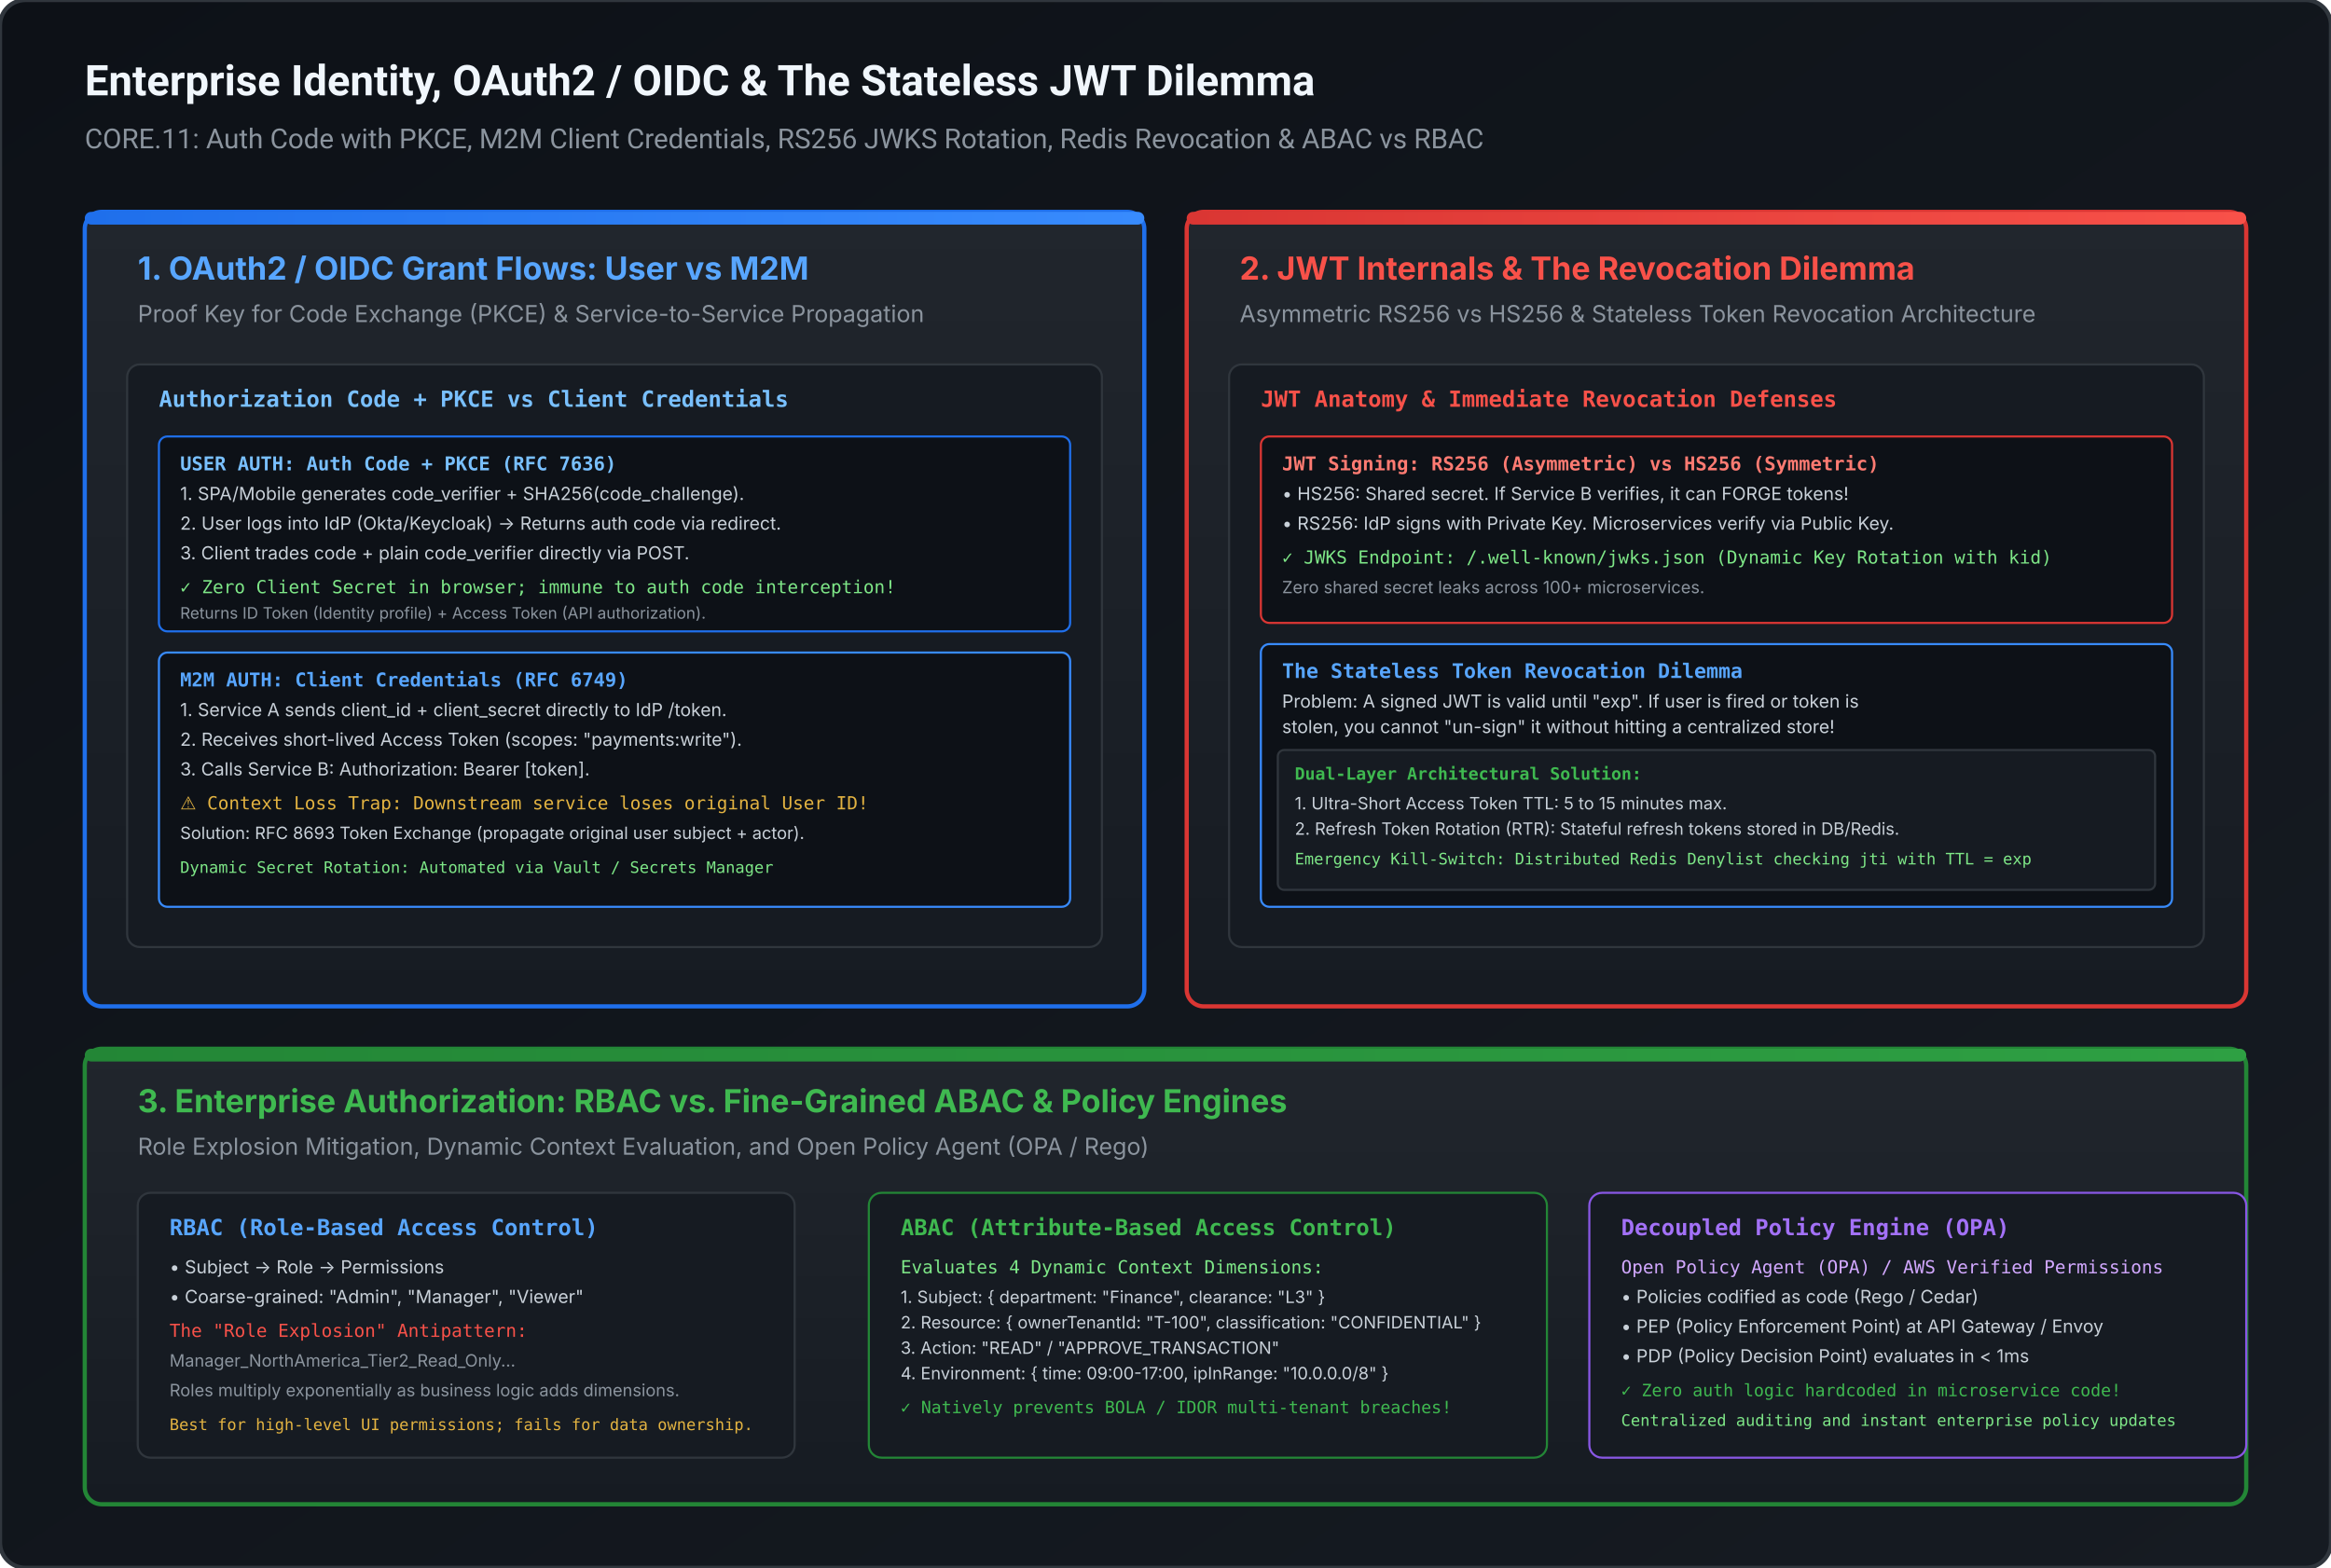
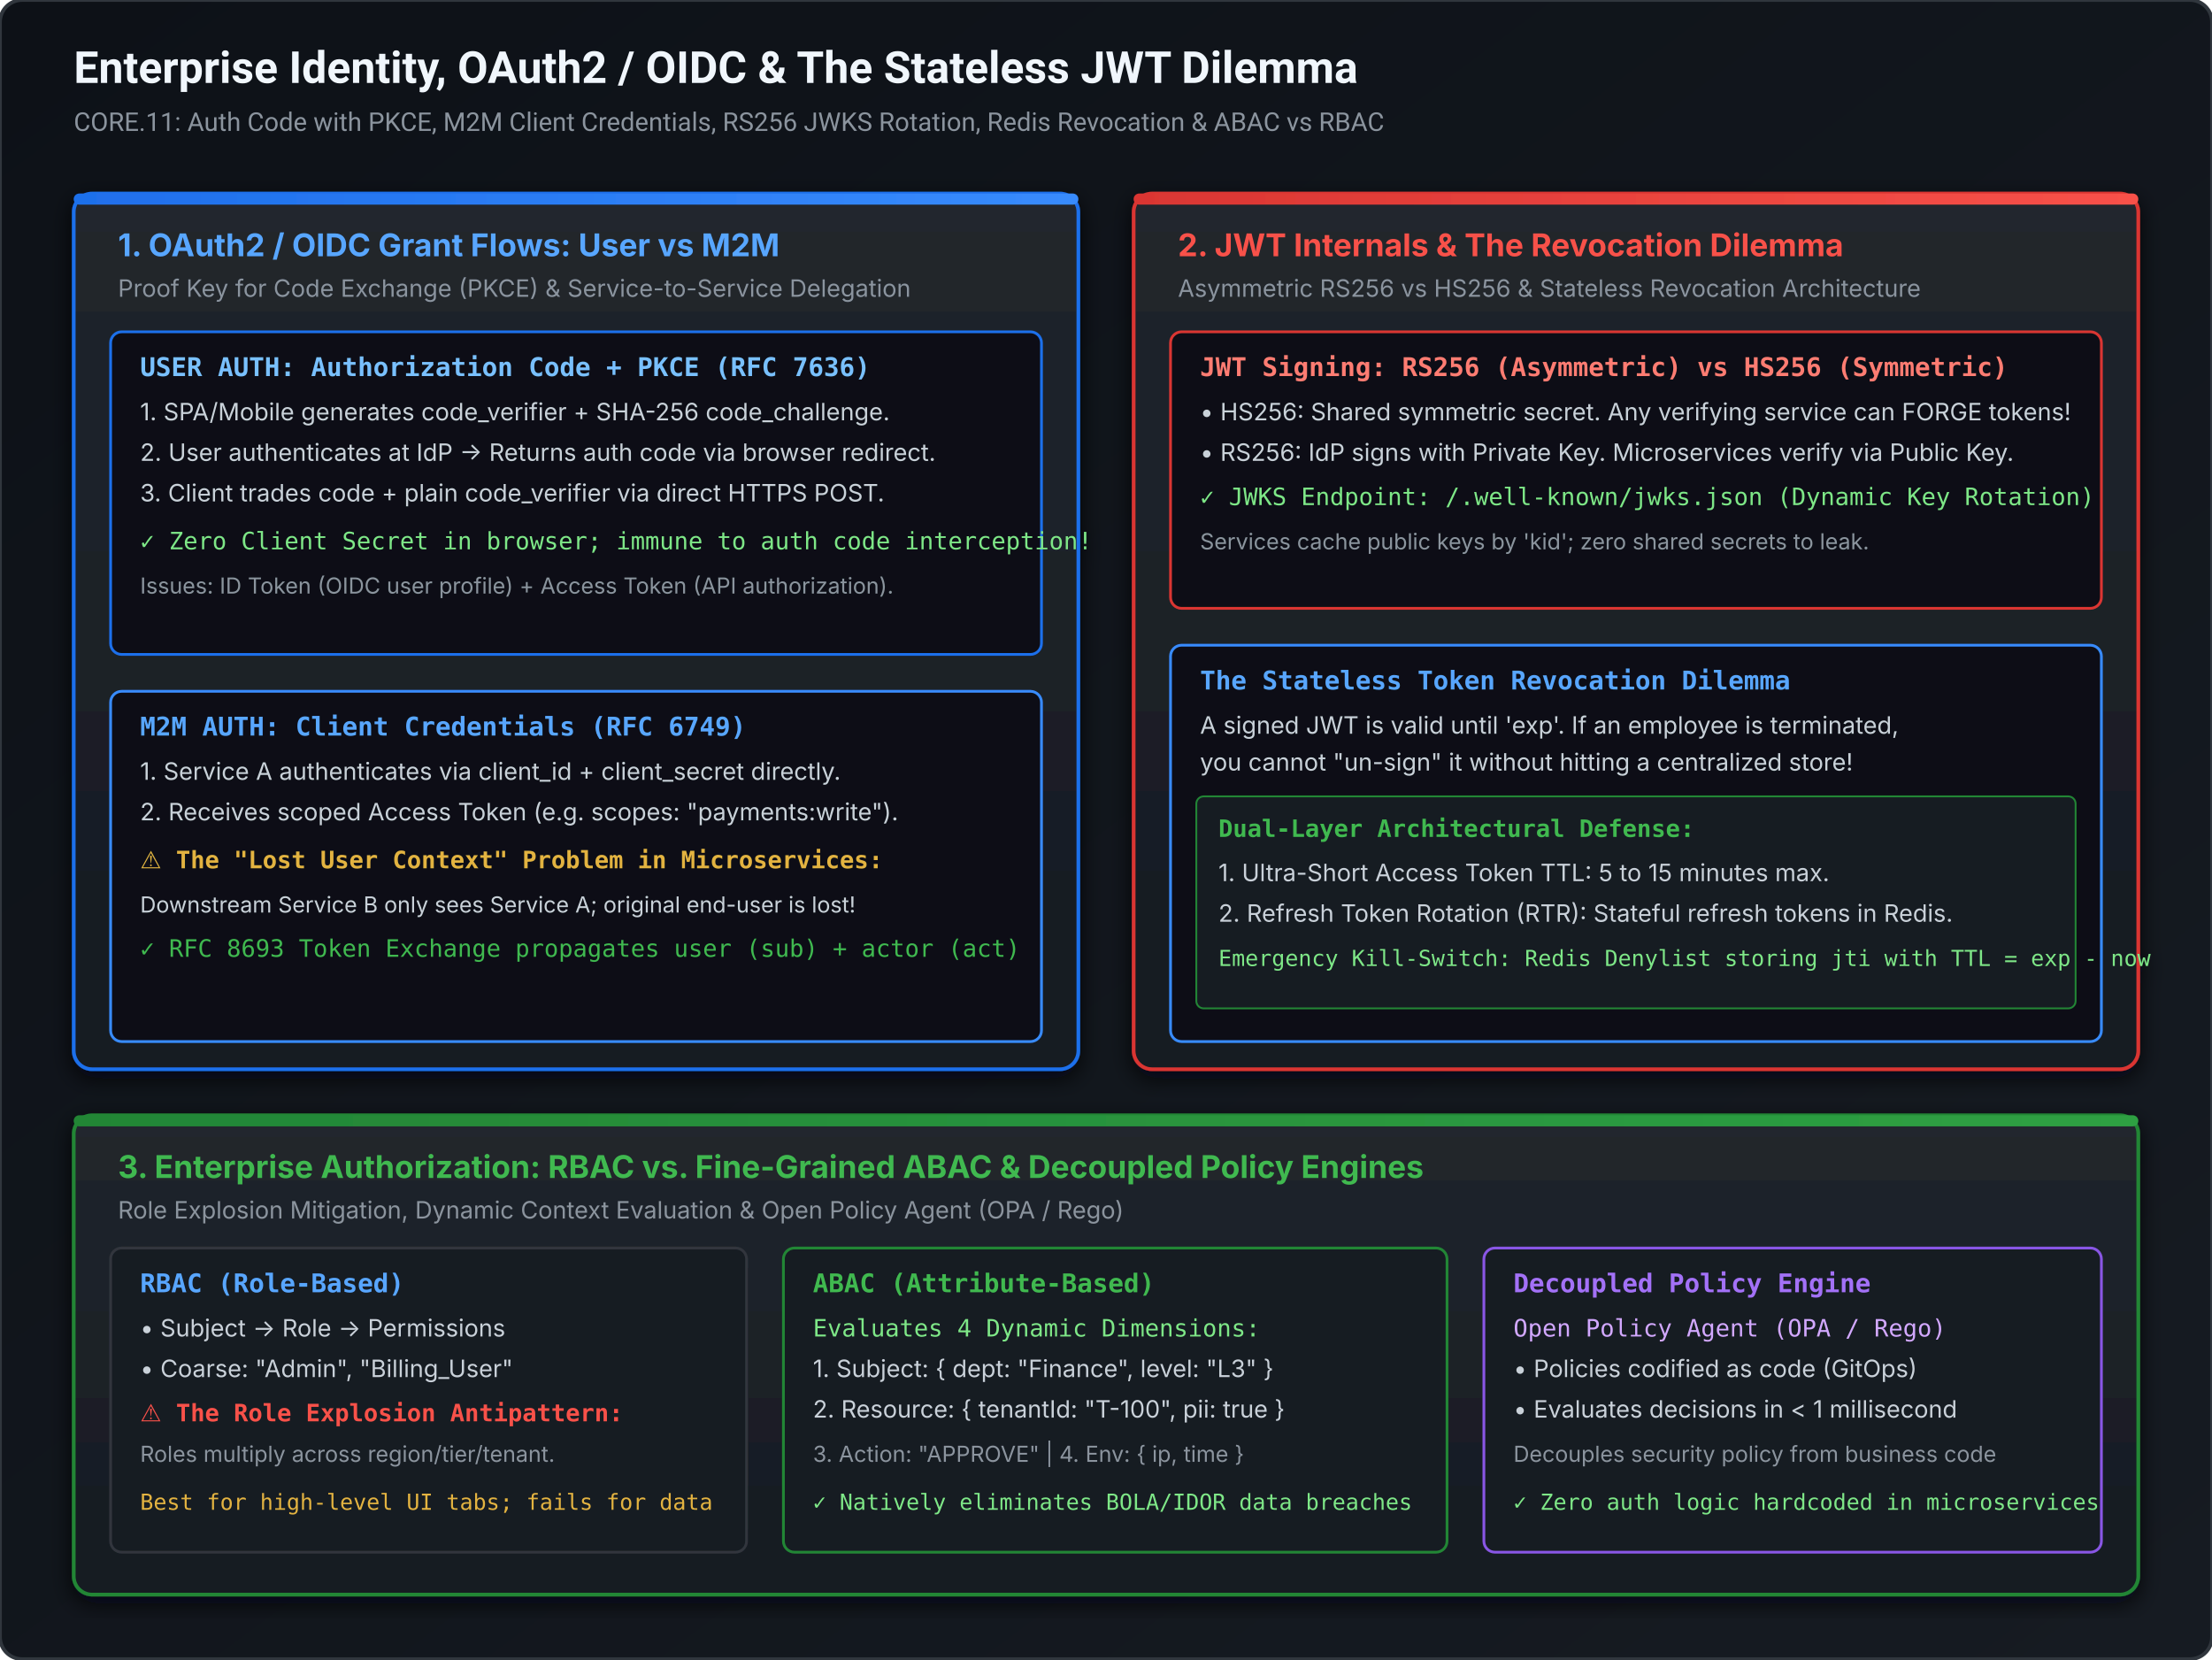
- <svg xmlns="http://www.w3.org/2000/svg" viewBox="0 0 1100 740" width="100%" height="100%">
+ <svg xmlns="http://www.w3.org/2000/svg" viewBox="0 0 1200 900" width="100%" height="100%">
  <defs>
    <linearGradient id="bgGradSec1" x1="0%" y1="0%" x2="100%" y2="100%">
      <stop offset="0%" stop-color="#0d1117" />
      <stop offset="100%" stop-color="#161b22" />
    </linearGradient>
    <linearGradient id="cardGradSec1" x1="0%" y1="0%" x2="0%" y2="100%">
      <stop offset="0%" stop-color="#21262d" />
      <stop offset="100%" stop-color="#161b22" />
    </linearGradient>
    <linearGradient id="oauthGrad" x1="0%" y1="0%" x2="100%" y2="0%">
      <stop offset="0%" stop-color="#1f6feb" />
      <stop offset="100%" stop-color="#388bfd" />
    </linearGradient>
    <linearGradient id="jwtGrad" x1="0%" y1="0%" x2="100%" y2="0%">
      <stop offset="0%" stop-color="#da3633" />
      <stop offset="100%" stop-color="#f85149" />
    </linearGradient>
    <linearGradient id="authzGrad" x1="0%" y1="0%" x2="100%" y2="0%">
      <stop offset="0%" stop-color="#238636" />
      <stop offset="100%" stop-color="#2ea043" />
    </linearGradient>
-     <marker id="arrowBlueS" viewBox="0 0 10 10" refX="8" refY="5" markerWidth="6" markerHeight="6" orient="auto-start-reverse">
-       <path d="M 0 1 L 10 5 L 0 9 z" fill="#58a6ff" />
-     </marker>
-     <marker id="arrowRedS" viewBox="0 0 10 10" refX="8" refY="5" markerWidth="6" markerHeight="6" orient="auto-start-reverse">
-       <path d="M 0 1 L 10 5 L 0 9 z" fill="#f85149" />
-     </marker>
+     <filter id="shadow" x="-5%" y="-5%" width="110%" height="110%">
+       <feDropShadow dx="0" dy="4" stdDeviation="6" flood-color="#010409" flood-opacity="0.8" />
+     </filter>
  </defs>
-   <rect width="1100" height="740" fill="url(#bgGradSec1)" rx="12" stroke="#30363d" stroke-width="2" />
-   <text x="40" y="45" font-family="-apple-system, BlinkMacSystemFont, 'Segoe UI', Roboto, sans-serif" font-size="20" font-weight="700" fill="#f0f6fc">Enterprise Identity, OAuth2 / OIDC &amp; The Stateless JWT Dilemma</text>
-   <text x="40" y="70" font-family="-apple-system, BlinkMacSystemFont, 'Segoe UI', Roboto, sans-serif" font-size="13" fill="#8b949e">CORE.11: Auth Code with PKCE, M2M Client Credentials, RS256 JWKS Rotation, Redis Revocation &amp; ABAC vs RBAC</text>
-   <g transform="translate(40, 100)">
-     <rect width="500" height="375" rx="8" fill="url(#cardGradSec1)" stroke="#1f6feb" stroke-width="2" />
-     <rect width="500" height="6" rx="3" fill="url(#oauthGrad)" />
-     <text x="25" y="32" font-family="-apple-system, BlinkMacSystemFont, 'Segoe UI', sans-serif" font-size="15" font-weight="700" fill="#58a6ff">1. OAuth2 / OIDC Grant Flows: User vs M2M</text>
-     <text x="25" y="52" font-family="-apple-system, BlinkMacSystemFont, 'Segoe UI', sans-serif" font-size="11" fill="#8b949e">Proof Key for Code Exchange (PKCE) &amp; Service-to-Service Propagation</text>
-     <g transform="translate(20, 72)">
-       <rect width="460" height="275" rx="6" fill="#161b22" stroke="#30363d" />
-       <text x="15" y="20" font-family="monospace" font-size="10.5" font-weight="700" fill="#79c0ff">Authorization Code + PKCE vs Client Credentials</text>
-       <g transform="translate(15, 34)">
-         <g transform="translate(0, 0)">
-           <rect width="430" height="92" rx="4" fill="#0d1117" stroke="#1f6feb" />
-           <text x="10" y="16" font-family="monospace" font-size="9" font-weight="700" fill="#79c0ff">USER AUTH: Auth Code + PKCE (RFC 7636)</text>
-           <text x="10" y="30" font-family="-apple-system, BlinkMacSystemFont, sans-serif" font-size="8.5" fill="#c9d1d9">1. SPA/Mobile generates code_verifier + SHA256(code_challenge).</text>
-           <text x="10" y="44" font-family="-apple-system, BlinkMacSystemFont, sans-serif" font-size="8.5" fill="#c9d1d9">2. User logs into IdP (Okta/Keycloak) -&gt; Returns auth code via redirect.</text>
-           <text x="10" y="58" font-family="-apple-system, BlinkMacSystemFont, sans-serif" font-size="8.5" fill="#c9d1d9">3. Client trades code + plain code_verifier directly via POST.</text>
-           <text x="10" y="74" font-family="monospace" font-size="8.5" fill="#7ee787">✓ Zero Client Secret in browser; immune to auth code interception!</text>
-           <text x="10" y="86" font-family="-apple-system, BlinkMacSystemFont, sans-serif" font-size="7.5" fill="#8b949e">Returns ID Token (Identity profile) + Access Token (API authorization).</text>
-         </g>
-         <g transform="translate(0, 102)">
-           <rect width="430" height="120" rx="4" fill="#0d1117" stroke="#388bfd" />
-           <text x="10" y="16" font-family="monospace" font-size="9" font-weight="700" fill="#58a6ff">M2M AUTH: Client Credentials (RFC 6749)</text>
-           <text x="10" y="30" font-family="-apple-system, BlinkMacSystemFont, sans-serif" font-size="8.5" fill="#c9d1d9">1. Service A sends client_id + client_secret directly to IdP /token.</text>
-           <text x="10" y="44" font-family="-apple-system, BlinkMacSystemFont, sans-serif" font-size="8.5" fill="#c9d1d9">2. Receives short-lived Access Token (scopes: "payments:write").</text>
-           <text x="10" y="58" font-family="-apple-system, BlinkMacSystemFont, sans-serif" font-size="8.5" fill="#c9d1d9">3. Calls Service B: Authorization: Bearer [token].</text>
-           <text x="10" y="74" font-family="monospace" font-size="8.5" fill="#e3b341">⚠️ Context Loss Trap: Downstream service loses original User ID!</text>
-           <text x="10" y="88" font-family="-apple-system, BlinkMacSystemFont, sans-serif" font-size="8" fill="#c9d1d9">Solution: RFC 8693 Token Exchange (propagate original user subject + actor).</text>
-           <text x="10" y="104" font-family="monospace" font-size="7.5" fill="#7ee787">Dynamic Secret Rotation: Automated via Vault / Secrets Manager</text>
+   <rect width="1200" height="900" fill="url(#bgGradSec1)" rx="12" stroke="#30363d" stroke-width="2" />
+   <g transform="translate(40, 45)">
+     <text font-family="-apple-system, BlinkMacSystemFont, 'Segoe UI', Roboto, sans-serif" font-size="24" font-weight="700" fill="#f0f6fc">Enterprise Identity, OAuth2 / OIDC &amp; The Stateless JWT Dilemma</text>
+     <text y="26" font-family="-apple-system, BlinkMacSystemFont, 'Segoe UI', Roboto, sans-serif" font-size="14" fill="#8b949e">CORE.11: Auth Code with PKCE, M2M Client Credentials, RS256 JWKS Rotation, Redis Revocation &amp; ABAC vs RBAC</text>
+   </g>
+   <g transform="translate(40, 105)" filter="url(#shadow)">
+     <rect width="545" height="475" rx="10" fill="url(#cardGradSec1)" stroke="#1f6feb" stroke-width="2" />
+     <rect width="545" height="6" rx="3" fill="url(#oauthGrad)" />
+     <text x="24" y="34" font-family="-apple-system, BlinkMacSystemFont, 'Segoe UI', sans-serif" font-size="17" font-weight="700" fill="#58a6ff">1. OAuth2 / OIDC Grant Flows: User vs M2M</text>
+     <text x="24" y="56" font-family="-apple-system, BlinkMacSystemFont, 'Segoe UI', sans-serif" font-size="13" fill="#8b949e">Proof Key for Code Exchange (PKCE) &amp; Service-to-Service Delegation</text>
+     <g transform="translate(20, 75)">
+       <g transform="translate(0, 0)">
+         <rect width="505" height="175" rx="6" fill="#0d1117" stroke="#1f6feb" stroke-width="1.5" />
+         <text x="16" y="24" font-family="monospace" font-size="14" font-weight="700" fill="#79c0ff">USER AUTH: Authorization Code + PKCE (RFC 7636)</text>
+         <text x="16" y="48" font-family="-apple-system, BlinkMacSystemFont, sans-serif" font-size="13" fill="#c9d1d9">1. SPA/Mobile generates code_verifier + SHA-256 code_challenge.</text>
+         <text x="16" y="70" font-family="-apple-system, BlinkMacSystemFont, sans-serif" font-size="13" fill="#c9d1d9">2. User authenticates at IdP -&gt; Returns auth code via browser redirect.</text>
+         <text x="16" y="92" font-family="-apple-system, BlinkMacSystemFont, sans-serif" font-size="13" fill="#c9d1d9">3. Client trades code + plain code_verifier via direct HTTPS POST.</text>
+         <text x="16" y="118" font-family="monospace" font-size="13" fill="#7ee787">✓ Zero Client Secret in browser; immune to auth code interception!</text>
+         <text x="16" y="142" font-family="-apple-system, BlinkMacSystemFont, sans-serif" font-size="12" fill="#8b949e">Issues: ID Token (OIDC user profile) + Access Token (API authorization).</text>
+       </g>
+       <g transform="translate(0, 195)">
+         <rect width="505" height="190" rx="6" fill="#0d1117" stroke="#388bfd" stroke-width="1.5" />
+         <text x="16" y="24" font-family="monospace" font-size="14" font-weight="700" fill="#58a6ff">M2M AUTH: Client Credentials (RFC 6749)</text>
+         <text x="16" y="48" font-family="-apple-system, BlinkMacSystemFont, sans-serif" font-size="13" fill="#c9d1d9">1. Service A authenticates via client_id + client_secret directly.</text>
+         <text x="16" y="70" font-family="-apple-system, BlinkMacSystemFont, sans-serif" font-size="13" fill="#c9d1d9">2. Receives scoped Access Token (e.g. scopes: "payments:write").</text>
+         <text x="16" y="96" font-family="monospace" font-size="13" font-weight="700" fill="#e3b341">⚠️ The "Lost User Context" Problem in Microservices:</text>
+         <text x="16" y="120" font-family="-apple-system, BlinkMacSystemFont, sans-serif" font-size="12" fill="#c9d1d9">Downstream Service B only sees Service A; original end-user is lost!</text>
+         <text x="16" y="144" font-family="monospace" font-size="13" fill="#3fb950">✓ RFC 8693 Token Exchange propagates user (sub) + actor (act)</text>
+       </g>
+     </g>
+   </g>
+   <g transform="translate(615, 105)" filter="url(#shadow)">
+     <rect width="545" height="475" rx="10" fill="url(#cardGradSec1)" stroke="#da3633" stroke-width="2" />
+     <rect width="545" height="6" rx="3" fill="url(#jwtGrad)" />
+     <text x="24" y="34" font-family="-apple-system, BlinkMacSystemFont, 'Segoe UI', sans-serif" font-size="17" font-weight="700" fill="#f85149">2. JWT Internals &amp; The Revocation Dilemma</text>
+     <text x="24" y="56" font-family="-apple-system, BlinkMacSystemFont, 'Segoe UI', sans-serif" font-size="13" fill="#8b949e">Asymmetric RS256 vs HS256 &amp; Stateless Revocation Architecture</text>
+     <g transform="translate(20, 75)">
+       <g transform="translate(0, 0)">
+         <rect width="505" height="150" rx="6" fill="#0d1117" stroke="#da3633" stroke-width="1.5" />
+         <text x="16" y="24" font-family="monospace" font-size="14" font-weight="700" fill="#ff7b72">JWT Signing: RS256 (Asymmetric) vs HS256 (Symmetric)</text>
+         <text x="16" y="48" font-family="-apple-system, BlinkMacSystemFont, sans-serif" font-size="13" fill="#c9d1d9">• HS256: Shared symmetric secret. Any verifying service can FORGE tokens!</text>
+         <text x="16" y="70" font-family="-apple-system, BlinkMacSystemFont, sans-serif" font-size="13" fill="#c9d1d9">• RS256: IdP signs with Private Key. Microservices verify via Public Key.</text>
+         <text x="16" y="94" font-family="monospace" font-size="13" fill="#7ee787">✓ JWKS Endpoint: /.well-known/jwks.json (Dynamic Key Rotation)</text>
+         <text x="16" y="118" font-family="-apple-system, BlinkMacSystemFont, sans-serif" font-size="12" fill="#8b949e">Services cache public keys by 'kid'; zero shared secrets to leak.</text>
+       </g>
+       <g transform="translate(0, 170)">
+         <rect width="505" height="215" rx="6" fill="#0d1117" stroke="#388bfd" stroke-width="1.5" />
+         <text x="16" y="24" font-family="monospace" font-size="14" font-weight="700" fill="#58a6ff">The Stateless Token Revocation Dilemma</text>
+         <text x="16" y="48" font-family="-apple-system, BlinkMacSystemFont, sans-serif" font-size="13" fill="#c9d1d9">A signed JWT is valid until 'exp'. If an employee is terminated,</text>
+         <text x="16" y="68" font-family="-apple-system, BlinkMacSystemFont, sans-serif" font-size="13" fill="#c9d1d9">you cannot "un-sign" it without hitting a centralized store!</text>
+         <g transform="translate(14, 82)">
+           <rect width="477" height="115" rx="4" fill="#161b22" stroke="#238636" stroke-width="1" />
+           <text x="12" y="22" font-family="monospace" font-size="13" font-weight="700" fill="#3fb950">Dual-Layer Architectural Defense:</text>
+           <text x="12" y="46" font-family="-apple-system, BlinkMacSystemFont, sans-serif" font-size="13" fill="#c9d1d9">1. Ultra-Short Access Token TTL: 5 to 15 minutes max.</text>
+           <text x="12" y="68" font-family="-apple-system, BlinkMacSystemFont, sans-serif" font-size="13" fill="#c9d1d9">2. Refresh Token Rotation (RTR): Stateful refresh tokens in Redis.</text>
+           <text x="12" y="92" font-family="monospace" font-size="12" fill="#7ee787">Emergency Kill-Switch: Redis Denylist storing jti with TTL = exp - now</text>
        </g>
      </g>
    </g>
  </g>
-   <g transform="translate(560, 100)">
-     <rect width="500" height="375" rx="8" fill="url(#cardGradSec1)" stroke="#da3633" stroke-width="2" />
-     <rect width="500" height="6" rx="3" fill="url(#jwtGrad)" />
-     <text x="25" y="32" font-family="-apple-system, BlinkMacSystemFont, 'Segoe UI', sans-serif" font-size="15" font-weight="700" fill="#f85149">2. JWT Internals &amp; The Revocation Dilemma</text>
-     <text x="25" y="52" font-family="-apple-system, BlinkMacSystemFont, 'Segoe UI', sans-serif" font-size="11" fill="#8b949e">Asymmetric RS256 vs HS256 &amp; Stateless Token Revocation Architecture</text>
+   <g transform="translate(40, 605)" filter="url(#shadow)">
+     <rect width="1120" height="260" rx="10" fill="url(#cardGradSec1)" stroke="#238636" stroke-width="2" />
+     <rect width="1120" height="6" rx="3" fill="url(#authzGrad)" />
+     <text x="24" y="34" font-family="-apple-system, BlinkMacSystemFont, 'Segoe UI', sans-serif" font-size="17" font-weight="700" fill="#3fb950">3. Enterprise Authorization: RBAC vs. Fine-Grained ABAC &amp; Decoupled Policy Engines</text>
+     <text x="24" y="56" font-family="-apple-system, BlinkMacSystemFont, 'Segoe UI', sans-serif" font-size="13" fill="#8b949e">Role Explosion Mitigation, Dynamic Context Evaluation &amp; Open Policy Agent (OPA / Rego)</text>
    <g transform="translate(20, 72)">
-       <rect width="460" height="275" rx="6" fill="#161b22" stroke="#30363d" />
-       <text x="15" y="20" font-family="monospace" font-size="10.5" font-weight="700" fill="#f85149">JWT Anatomy &amp; Immediate Revocation Defenses</text>
-       <g transform="translate(15, 34)">
-         <g transform="translate(0, 0)">
-           <rect width="430" height="88" rx="4" fill="#0d1117" stroke="#da3633" />
-           <text x="10" y="16" font-family="monospace" font-size="9" font-weight="700" fill="#ff7b72">JWT Signing: RS256 (Asymmetric) vs HS256 (Symmetric)</text>
-           <text x="10" y="30" font-family="-apple-system, BlinkMacSystemFont, sans-serif" font-size="8.5" fill="#c9d1d9">• HS256: Shared secret. If Service B verifies, it can FORGE tokens!</text>
-           <text x="10" y="44" font-family="-apple-system, BlinkMacSystemFont, sans-serif" font-size="8.5" fill="#c9d1d9">• RS256: IdP signs with Private Key. Microservices verify via Public Key.</text>
-           <text x="10" y="60" font-family="monospace" font-size="8.5" fill="#7ee787">✓ JWKS Endpoint: /.well-known/jwks.json (Dynamic Key Rotation with kid)</text>
-           <text x="10" y="74" font-family="-apple-system, BlinkMacSystemFont, sans-serif" font-size="8" fill="#8b949e">Zero shared secret leaks across 100+ microservices.</text>
-         </g>
-         <g transform="translate(0, 98)">
-           <rect width="430" height="124" rx="4" fill="#0d1117" stroke="#388bfd" />
-           <text x="10" y="16" font-family="monospace" font-size="9.5" font-weight="700" fill="#58a6ff">The Stateless Token Revocation Dilemma</text>
-           <text x="10" y="30" font-family="-apple-system, BlinkMacSystemFont, sans-serif" font-size="8.5" fill="#c9d1d9">Problem: A signed JWT is valid until "exp". If user is fired or token is</text>
-           <text x="10" y="42" font-family="-apple-system, BlinkMacSystemFont, sans-serif" font-size="8.5" fill="#c9d1d9">stolen, you cannot "un-sign" it without hitting a centralized store!</text>
-           <g transform="translate(8, 50)">
-             <rect width="414" height="66" rx="3" fill="#161b22" stroke="#30363d" />
-             <text x="8" y="14" font-family="monospace" font-size="8" font-weight="700" fill="#3fb950">Dual-Layer Architectural Solution:</text>
-             <text x="8" y="28" font-family="-apple-system, BlinkMacSystemFont, sans-serif" font-size="8" fill="#c9d1d9">1. Ultra-Short Access Token TTL: 5 to 15 minutes max.</text>
-             <text x="8" y="40" font-family="-apple-system, BlinkMacSystemFont, sans-serif" font-size="8" fill="#c9d1d9">2. Refresh Token Rotation (RTR): Stateful refresh tokens stored in DB/Redis.</text>
-             <text x="8" y="54" font-family="monospace" font-size="7.5" fill="#7ee787">Emergency Kill-Switch: Distributed Redis Denylist checking jti with TTL = exp</text>
-           </g>
-         </g>
+       <g transform="translate(0, 0)">
+         <rect width="345" height="165" rx="6" fill="#161b22" stroke="#30363d" stroke-width="1.5" />
+         <text x="16" y="24" font-family="monospace" font-size="14" font-weight="700" fill="#58a6ff">RBAC (Role-Based)</text>
+         <text x="16" y="48" font-family="-apple-system, BlinkMacSystemFont, sans-serif" font-size="13" fill="#c9d1d9">• Subject -&gt; Role -&gt; Permissions</text>
+         <text x="16" y="70" font-family="-apple-system, BlinkMacSystemFont, sans-serif" font-size="13" fill="#c9d1d9">• Coarse: "Admin", "Billing_User"</text>
+         <text x="16" y="94" font-family="monospace" font-size="13" font-weight="700" fill="#f85149">⚠️ The Role Explosion Antipattern:</text>
+         <text x="16" y="116" font-family="-apple-system, BlinkMacSystemFont, sans-serif" font-size="12" fill="#8b949e">Roles multiply across region/tier/tenant.</text>
+         <text x="16" y="142" font-family="monospace" font-size="12" fill="#e3b341">Best for high-level UI tabs; fails for data</text>
      </g>
-     </g>
-   </g>
-   <g transform="translate(40, 495)">
-     <rect width="1020" height="215" rx="8" fill="url(#cardGradSec1)" stroke="#238636" stroke-width="2" />
-     <rect width="1020" height="6" rx="3" fill="url(#authzGrad)" />
-     <text x="25" y="30" font-family="-apple-system, BlinkMacSystemFont, 'Segoe UI', sans-serif" font-size="15" font-weight="700" fill="#3fb950">3. Enterprise Authorization: RBAC vs. Fine-Grained ABAC &amp; Policy Engines</text>
-     <text x="25" y="50" font-family="-apple-system, BlinkMacSystemFont, 'Segoe UI', sans-serif" font-size="11" fill="#8b949e">Role Explosion Mitigation, Dynamic Context Evaluation, and Open Policy Agent (OPA / Rego)</text>
-     <g transform="translate(25, 68)">
-       <g transform="translate(0, 0)">
-         <rect width="310" height="125" rx="6" fill="#161b22" stroke="#30363d" />
-         <text x="15" y="20" font-family="monospace" font-size="10.5" font-weight="700" fill="#58a6ff">RBAC (Role-Based Access Control)</text>
-         <text x="15" y="38" font-family="-apple-system, BlinkMacSystemFont, sans-serif" font-size="8.5" fill="#c9d1d9">• Subject -&gt; Role -&gt; Permissions</text>
-         <text x="15" y="52" font-family="-apple-system, BlinkMacSystemFont, sans-serif" font-size="8.5" fill="#c9d1d9">• Coarse-grained: "Admin", "Manager", "Viewer"</text>
-         <text x="15" y="68" font-family="monospace" font-size="8.5" fill="#f85149">The "Role Explosion" Antipattern:</text>
-         <text x="15" y="82" font-family="-apple-system, BlinkMacSystemFont, sans-serif" font-size="8" fill="#8b949e">Manager_NorthAmerica_Tier2_Read_Only...</text>
-         <text x="15" y="96" font-family="-apple-system, BlinkMacSystemFont, sans-serif" font-size="8" fill="#8b949e">Roles multiply exponentially as business logic adds dimensions.</text>
-         <text x="15" y="112" font-family="monospace" font-size="7.5" fill="#e3b341">Best for high-level UI permissions; fails for data ownership.</text>
+       <g transform="translate(365, 0)">
+         <rect width="360" height="165" rx="6" fill="#161b22" stroke="#238636" stroke-width="1.5" />
+         <text x="16" y="24" font-family="monospace" font-size="14" font-weight="700" fill="#3fb950">ABAC (Attribute-Based)</text>
+         <text x="16" y="48" font-family="monospace" font-size="13" fill="#7ee787">Evaluates 4 Dynamic Dimensions:</text>
+         <text x="16" y="70" font-family="-apple-system, BlinkMacSystemFont, sans-serif" font-size="13" fill="#c9d1d9">1. Subject: { dept: "Finance", level: "L3" }</text>
+         <text x="16" y="92" font-family="-apple-system, BlinkMacSystemFont, sans-serif" font-size="13" fill="#c9d1d9">2. Resource: { tenantId: "T-100", pii: true }</text>
+         <text x="16" y="116" font-family="-apple-system, BlinkMacSystemFont, sans-serif" font-size="12" fill="#8b949e">3. Action: "APPROVE" | 4. Env: { ip, time }</text>
+         <text x="16" y="142" font-family="monospace" font-size="12" fill="#7ee787">✓ Natively eliminates BOLA/IDOR data breaches</text>
      </g>
-       <g transform="translate(345, 0)">
-         <rect width="320" height="125" rx="6" fill="#161b22" stroke="#238636" />
-         <text x="15" y="20" font-family="monospace" font-size="10.5" font-weight="700" fill="#3fb950">ABAC (Attribute-Based Access Control)</text>
-         <text x="15" y="38" font-family="monospace" font-size="8.5" fill="#7ee787">Evaluates 4 Dynamic Context Dimensions:</text>
-         <text x="15" y="52" font-family="-apple-system, BlinkMacSystemFont, sans-serif" font-size="8" fill="#c9d1d9">1. Subject: { department: "Finance", clearance: "L3" }</text>
-         <text x="15" y="64" font-family="-apple-system, BlinkMacSystemFont, sans-serif" font-size="8" fill="#c9d1d9">2. Resource: { ownerTenantId: "T-100", classification: "CONFIDENTIAL" }</text>
-         <text x="15" y="76" font-family="-apple-system, BlinkMacSystemFont, sans-serif" font-size="8" fill="#c9d1d9">3. Action: "READ" / "APPROVE_TRANSACTION"</text>
-         <text x="15" y="88" font-family="-apple-system, BlinkMacSystemFont, sans-serif" font-size="8" fill="#c9d1d9">4. Environment: { time: 09:00-17:00, ipInRange: "10.0.0.0/8" }</text>
-         <text x="15" y="104" font-family="monospace" font-size="8" fill="#3fb950">✓ Natively prevents BOLA / IDOR multi-tenant breaches!</text>
-       </g>
-       <g transform="translate(685, 0)">
-         <rect width="310" height="125" rx="6" fill="#161b22" stroke="#8957e5" />
-         <text x="15" y="20" font-family="monospace" font-size="10.5" font-weight="700" fill="#a371f7">Decoupled Policy Engine (OPA)</text>
-         <text x="15" y="38" font-family="monospace" font-size="8.5" fill="#d2a8ff">Open Policy Agent (OPA) / AWS Verified Permissions</text>
-         <text x="15" y="52" font-family="-apple-system, BlinkMacSystemFont, sans-serif" font-size="8.5" fill="#c9d1d9">• Policies codified as code (Rego / Cedar)</text>
-         <text x="15" y="66" font-family="-apple-system, BlinkMacSystemFont, sans-serif" font-size="8.5" fill="#c9d1d9">• PEP (Policy Enforcement Point) at API Gateway / Envoy</text>
-         <text x="15" y="80" font-family="-apple-system, BlinkMacSystemFont, sans-serif" font-size="8.5" fill="#c9d1d9">• PDP (Policy Decision Point) evaluates in &lt; 1ms</text>
-         <text x="15" y="96" font-family="monospace" font-size="8" fill="#3fb950">✓ Zero auth logic hardcoded in microservice code!</text>
-         <text x="15" y="110" font-family="monospace" font-size="7.5" fill="#7ee787">Centralized auditing and instant enterprise policy updates</text>
+       <g transform="translate(745, 0)">
+         <rect width="335" height="165" rx="6" fill="#161b22" stroke="#8957e5" stroke-width="1.5" />
+         <text x="16" y="24" font-family="monospace" font-size="14" font-weight="700" fill="#a371f7">Decoupled Policy Engine</text>
+         <text x="16" y="48" font-family="monospace" font-size="13" fill="#d2a8ff">Open Policy Agent (OPA / Rego)</text>
+         <text x="16" y="70" font-family="-apple-system, BlinkMacSystemFont, sans-serif" font-size="13" fill="#c9d1d9">• Policies codified as code (GitOps)</text>
+         <text x="16" y="92" font-family="-apple-system, BlinkMacSystemFont, sans-serif" font-size="13" fill="#c9d1d9">• Evaluates decisions in &lt; 1 millisecond</text>
+         <text x="16" y="116" font-family="-apple-system, BlinkMacSystemFont, sans-serif" font-size="12" fill="#8b949e">Decouples security policy from business code</text>
+         <text x="16" y="142" font-family="monospace" font-size="12" fill="#7ee787">✓ Zero auth logic hardcoded in microservices</text>
      </g>
    </g>
  </g>
</svg>
